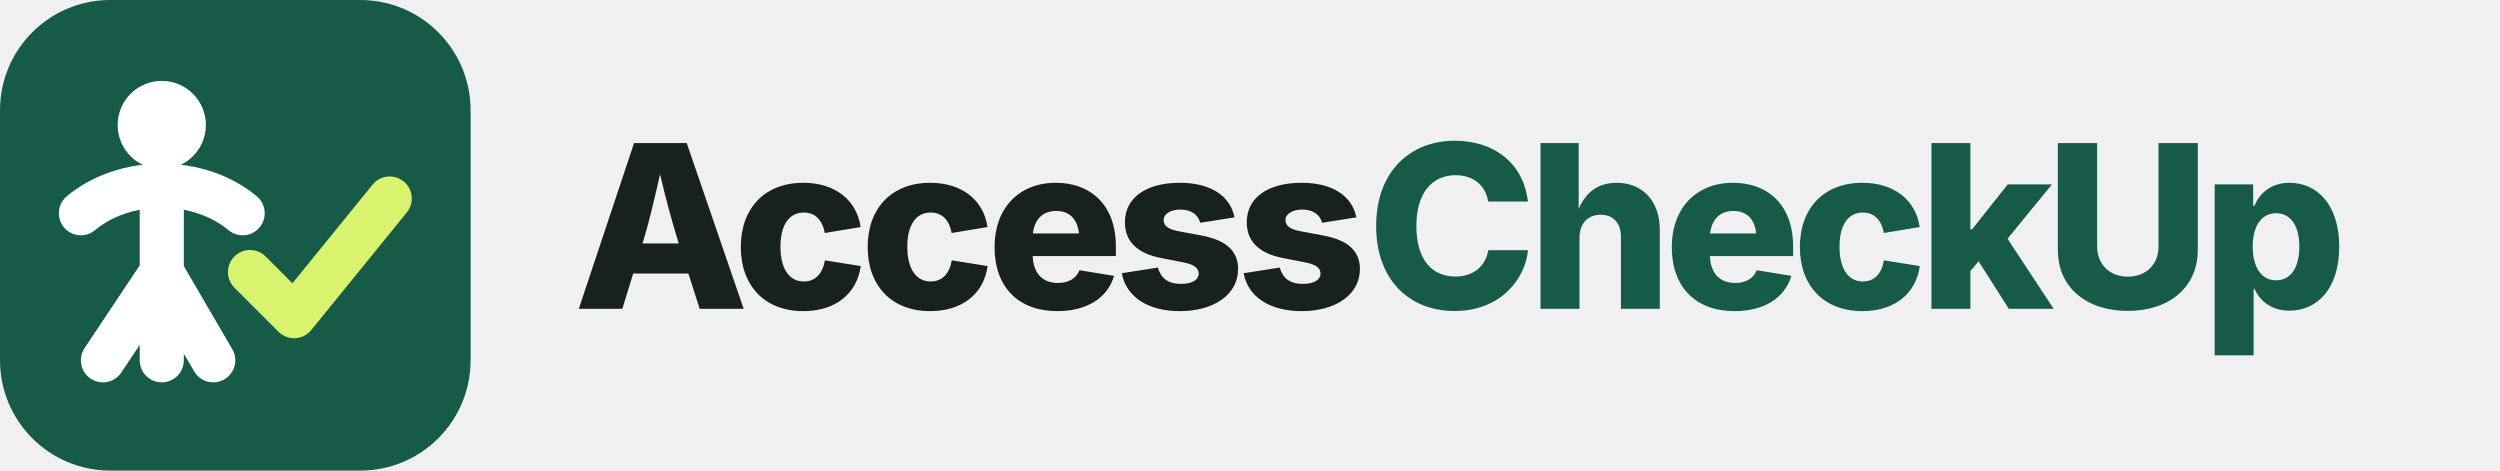
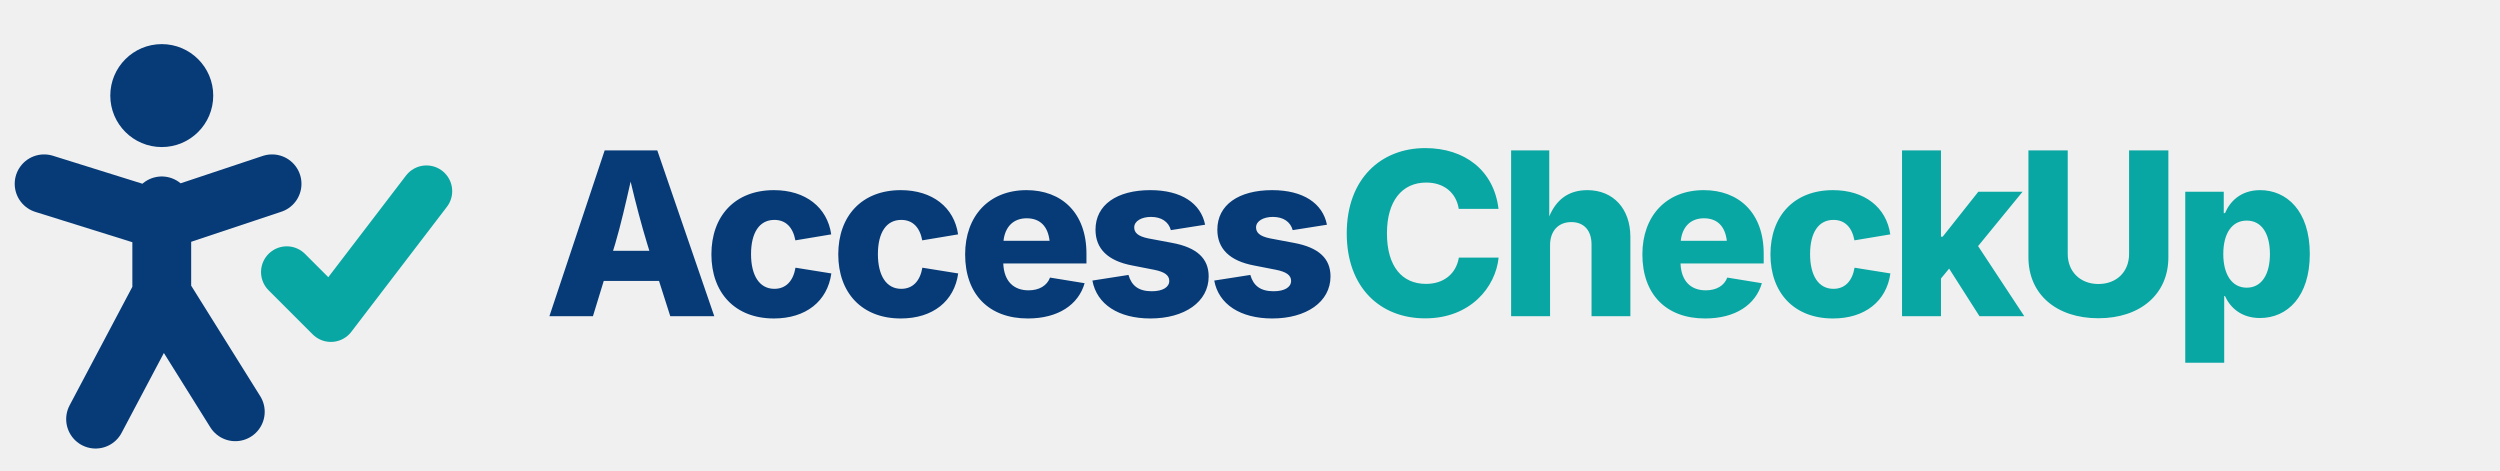
<svg xmlns="http://www.w3.org/2000/svg" viewBox="0 0 340 64" role="img" aria-label="AccessCheckUp">
-   <rect width="64" height="64" rx="15" fill="#155b48" />
-   <circle cx="22" cy="17" r="6" fill="#fff" />
-   <path d="M11 29c6-5 16-5 22 0M22 28v21M22 37l-8 12M22 37l7 12" fill="none" stroke="#fff" stroke-width="6" stroke-linecap="round" stroke-linejoin="round" />
-   <path d="m34 37 6 6 13-16" fill="none" stroke="#d9f36f" stroke-width="6" stroke-linecap="round" stroke-linejoin="round" />
-   <text x="78" y="42" fill="#17211e" font-family="Inter, ui-sans-serif, system-ui, sans-serif" font-size="31" font-weight="800" letter-spacing="-1.2">Access<tspan fill="#155b48">CheckUp</tspan>
+   <circle cx="22" cy="13" r="7" fill="#063b78" />
+   <path d="M6 25 22 30l15-5M22 28v13M22 40 13 57M22 40l10 16" fill="none" stroke="#063b78" stroke-width="8" stroke-linecap="round" stroke-linejoin="round" />
+   <path d="m39 37 6 6 13-17" fill="none" stroke="#08a7a3" stroke-width="7" stroke-linecap="round" stroke-linejoin="round" />
+   <text x="74" y="43" fill="#063b78" font-family="Inter, ui-sans-serif, system-ui, sans-serif" font-size="31" font-weight="800" letter-spacing="-1.2">Access<tspan fill="#08a7a3">CheckUp</tspan>
  </text>
</svg>
